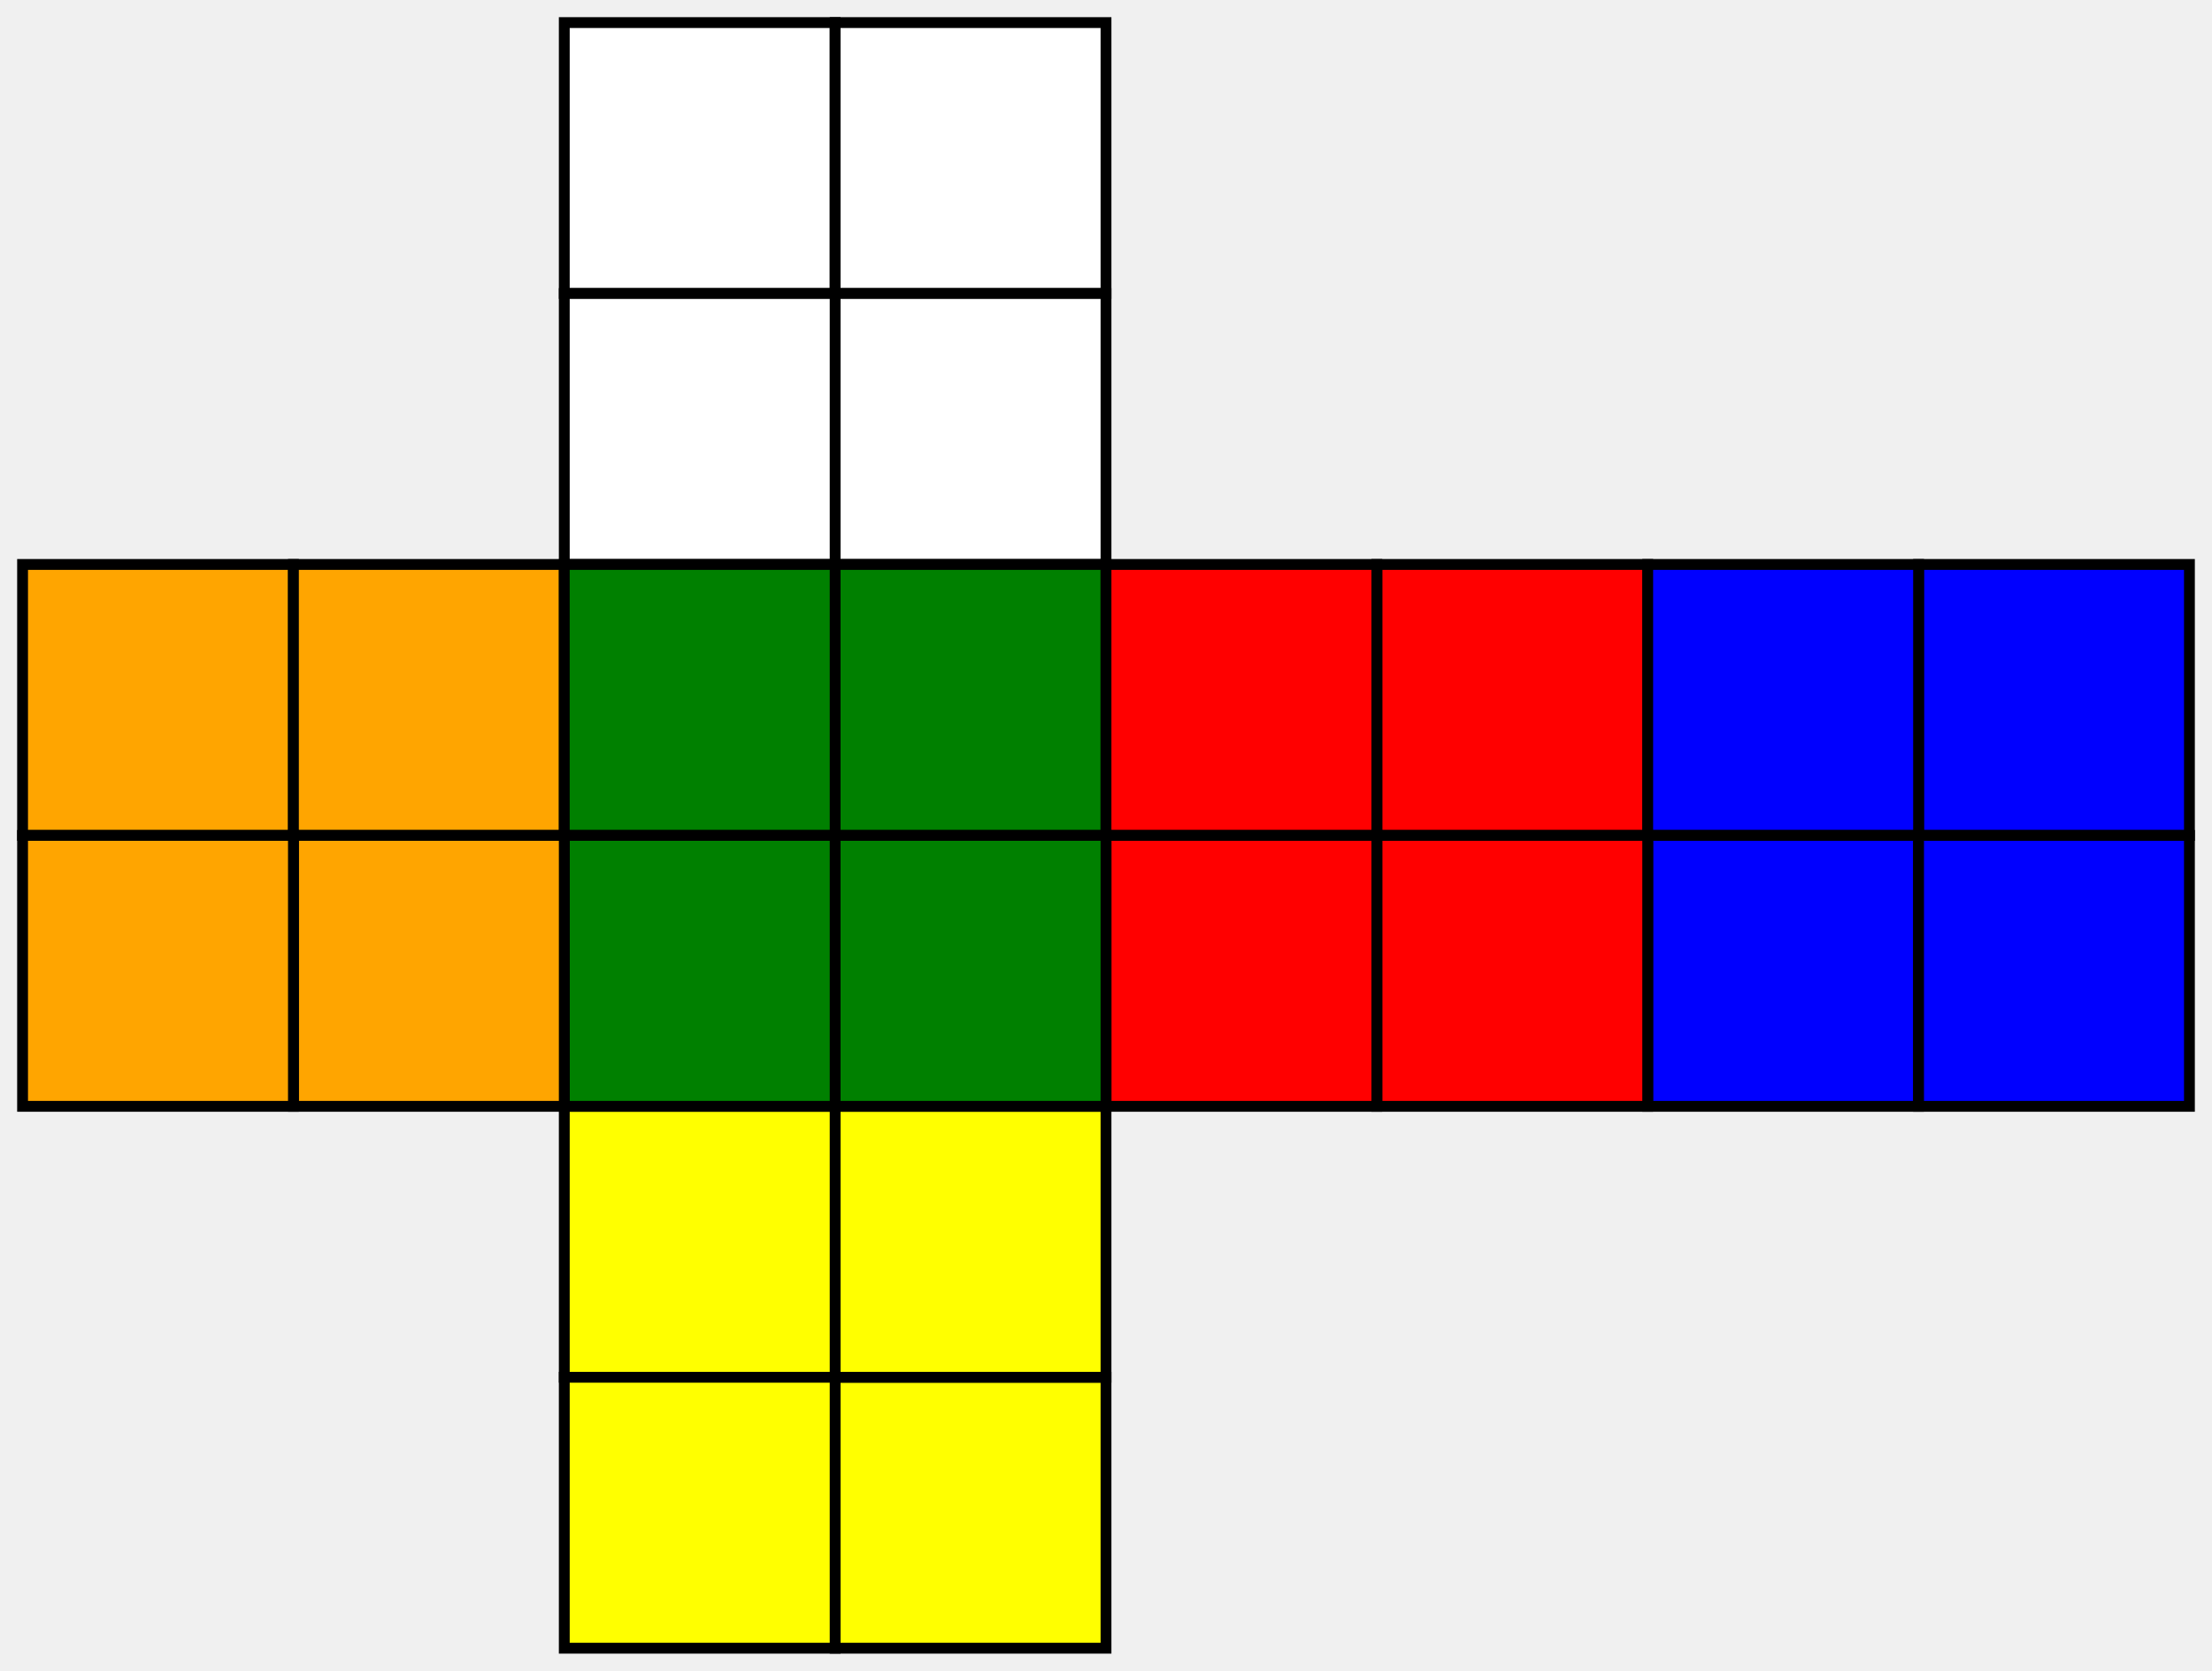
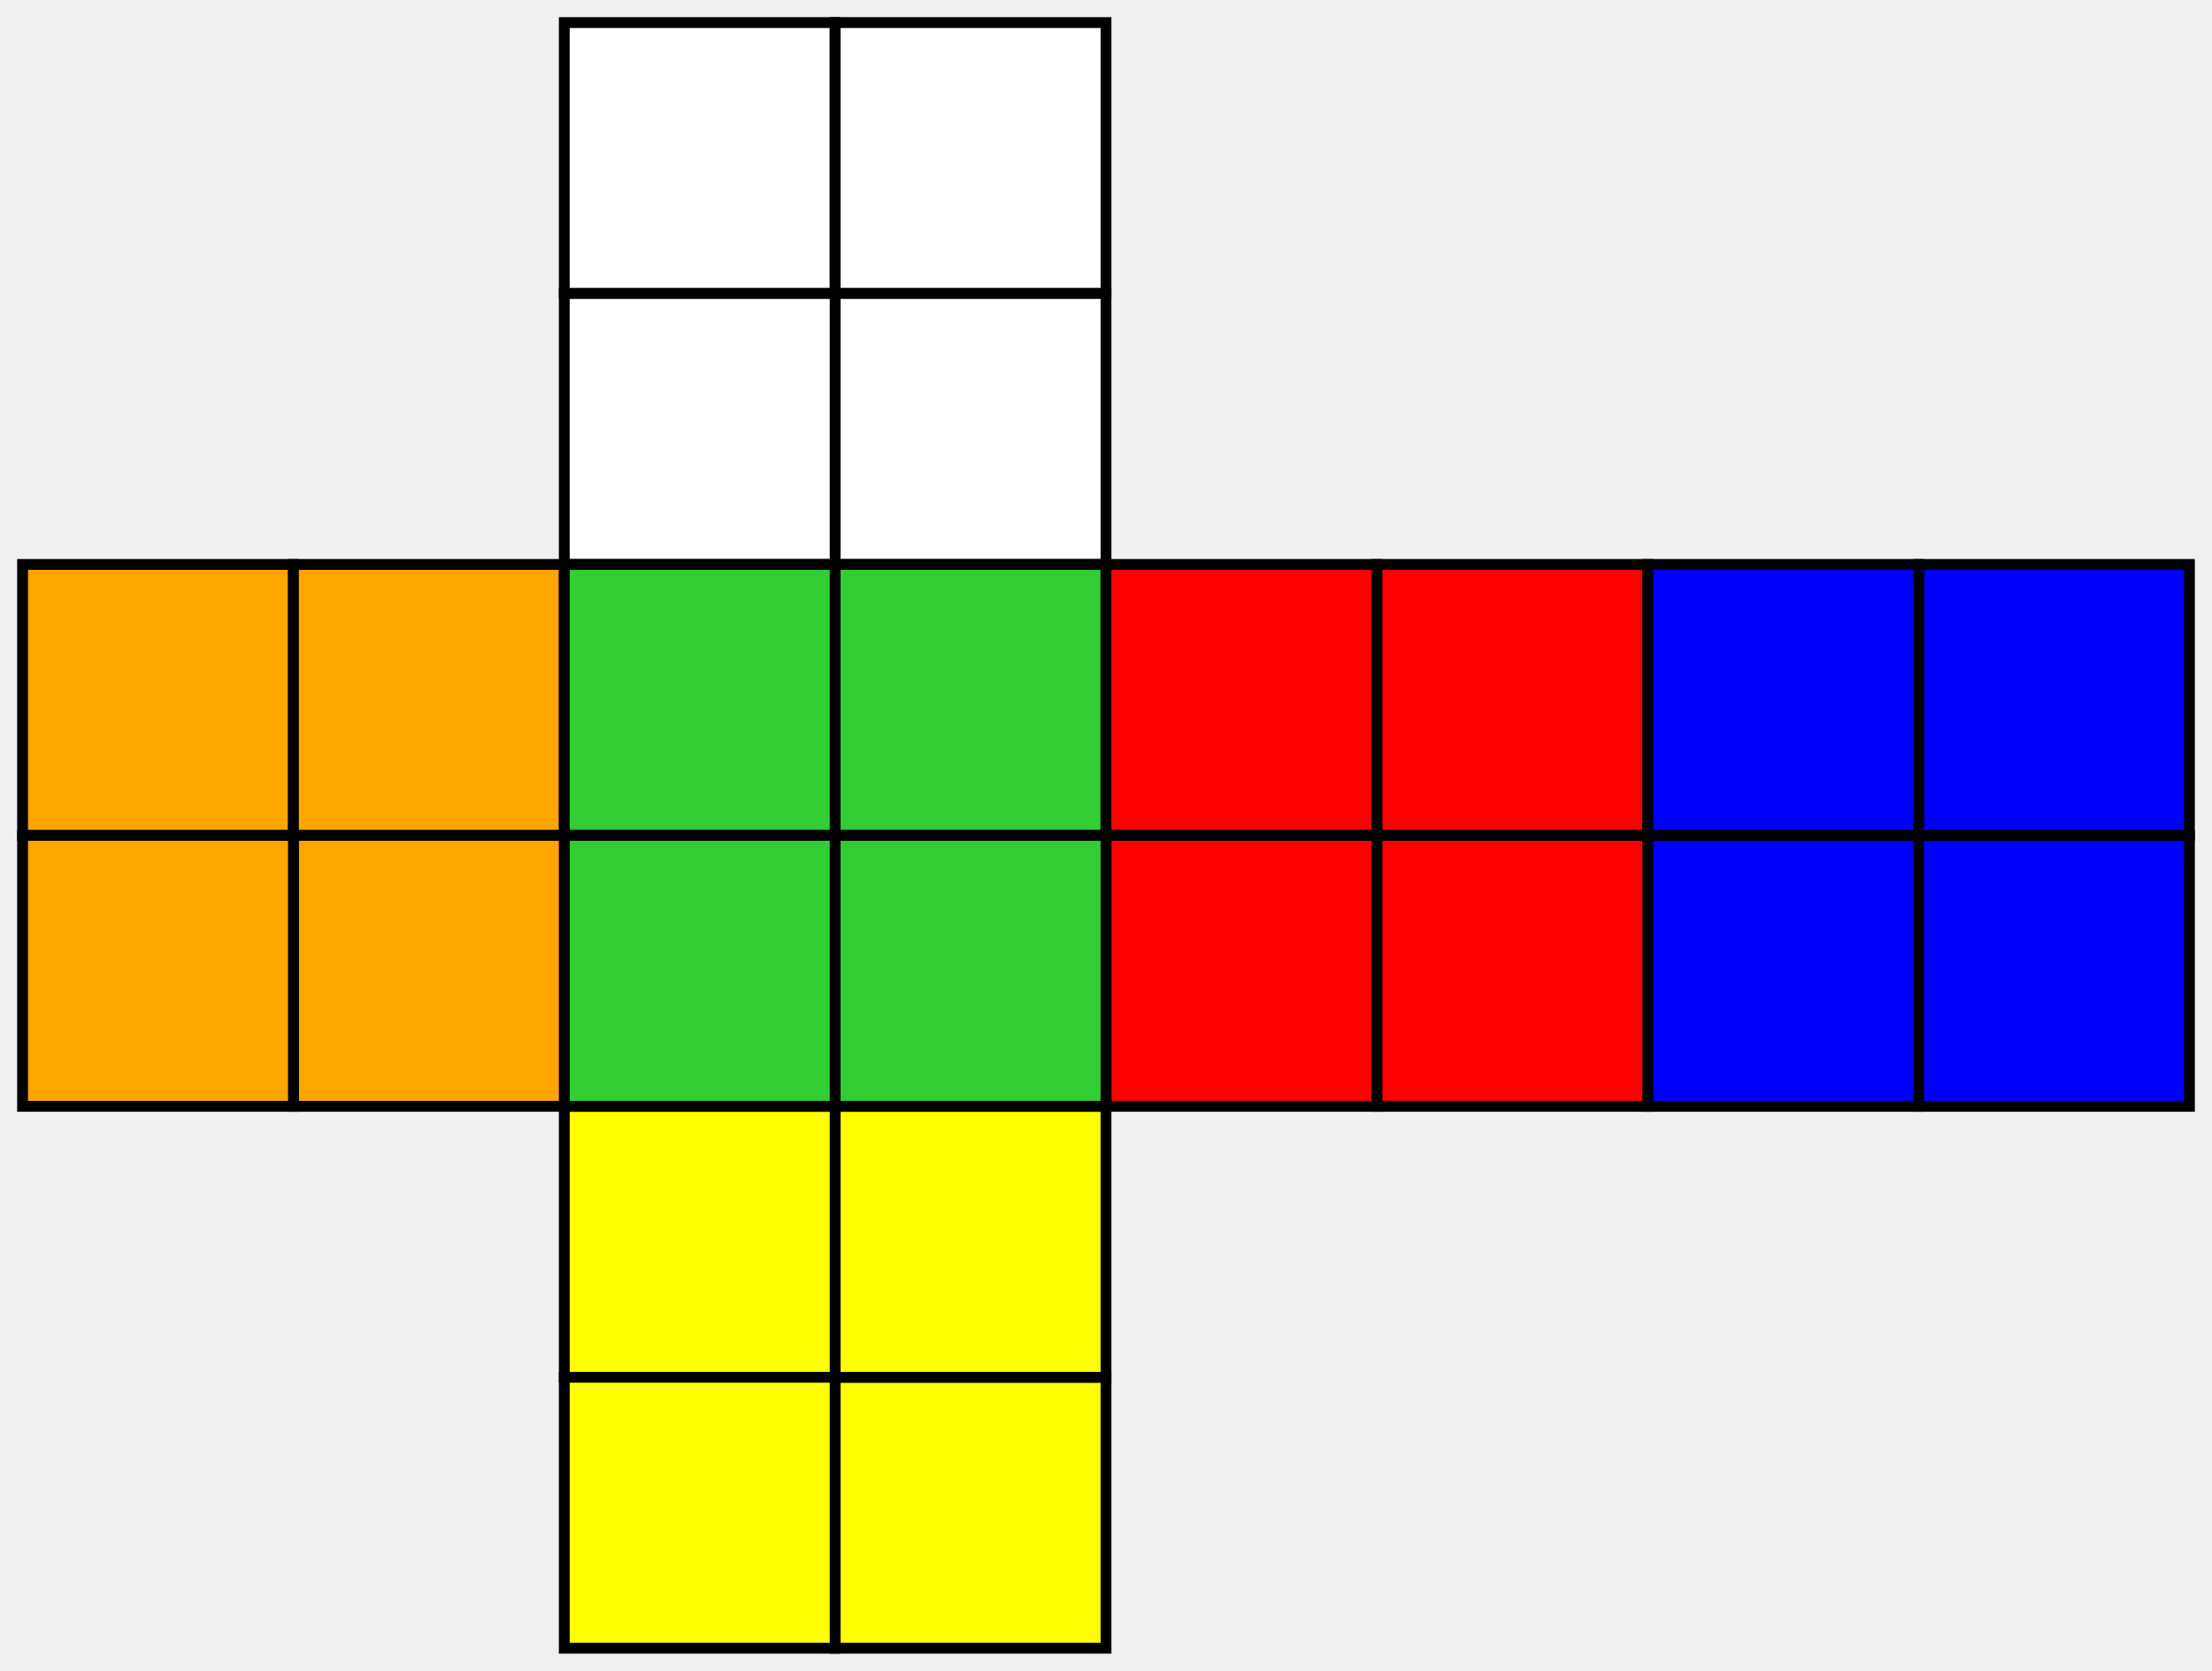
<svg xmlns="http://www.w3.org/2000/svg" xmlns:xlink="http://www.w3.org/1999/xlink" version="1.1" viewBox="0 0 490 370" preserveAspectRatio="xMidYMid meet">
  <defs>
    <g id="sticker">
      <rect x="0" y="0" width="1" height="1" stroke="black" stroke-width="0.04px" />
    </g>
  </defs>
  <g id="puzzle" transform="translate(5, 5) scale(60)">
    <use id="CORNERS-l0-o0" xlink:href="#sticker" transform="translate(2, 0)" style="fill: white" />
    <use id="CORNERS-l0-o1" xlink:href="#sticker" transform="translate(7, 2)" style="fill: blue" />
    <use id="CORNERS-l0-o2" xlink:href="#sticker" transform="translate(0, 2)" style="fill: orange" />
    <use id="CORNERS-l1-o0" xlink:href="#sticker" transform="translate(3, 0)" style="fill: white" />
    <use id="CORNERS-l1-o1" xlink:href="#sticker" transform="translate(5, 2)" style="fill: red" />
    <use id="CORNERS-l1-o2" xlink:href="#sticker" transform="translate(6, 2)" style="fill: blue" />
    <use id="CORNERS-l2-o0" xlink:href="#sticker" transform="translate(3, 1)" style="fill: white" />
-     <use id="CORNERS-l2-o1" xlink:href="#sticker" transform="translate(3, 2)" style="fill: green" />
+     <use id="CORNERS-l2-o1" xlink:href="#sticker" transform="translate(3, 2)" style="fill: limegreen" />
    <use id="CORNERS-l2-o2" xlink:href="#sticker" transform="translate(4, 2)" style="fill: red" />
    <use id="CORNERS-l3-o0" xlink:href="#sticker" transform="translate(2, 1)" style="fill: white" />
    <use id="CORNERS-l3-o1" xlink:href="#sticker" transform="translate(1, 2)" style="fill: orange" />
-     <use id="CORNERS-l3-o2" xlink:href="#sticker" transform="translate(2, 2)" style="fill: green" />
+     <use id="CORNERS-l3-o2" xlink:href="#sticker" transform="translate(2, 2)" style="fill: limegreen" />
    <use id="CORNERS-l4-o0" xlink:href="#sticker" transform="translate(3, 5)" style="fill: yellow" />
    <use id="CORNERS-l4-o1" xlink:href="#sticker" transform="translate(6, 3)" style="fill: blue" />
    <use id="CORNERS-l4-o2" xlink:href="#sticker" transform="translate(5, 3)" style="fill: red" />
    <use id="CORNERS-l5-o0" xlink:href="#sticker" transform="translate(3, 4)" style="fill: yellow" />
    <use id="CORNERS-l5-o1" xlink:href="#sticker" transform="translate(4, 3)" style="fill: red" />
-     <use id="CORNERS-l5-o2" xlink:href="#sticker" transform="translate(3, 3)" style="fill: green" />
+     <use id="CORNERS-l5-o2" xlink:href="#sticker" transform="translate(3, 3)" style="fill: limegreen" />
    <use id="CORNERS-l6-o0" xlink:href="#sticker" transform="translate(2, 4)" style="fill: yellow" />
-     <use id="CORNERS-l6-o1" xlink:href="#sticker" transform="translate(2, 3)" style="fill: green" />
+     <use id="CORNERS-l6-o1" xlink:href="#sticker" transform="translate(2, 3)" style="fill: limegreen" />
    <use id="CORNERS-l6-o2" xlink:href="#sticker" transform="translate(1, 3)" style="fill: orange" />
    <use xlink:href="#sticker" transform="translate(2, 5)" style="fill: yellow" />
    <use xlink:href="#sticker" transform="translate(0, 3)" style="fill: orange" />
    <use xlink:href="#sticker" transform="translate(7, 3)" style="fill: blue" />
  </g>
</svg>
